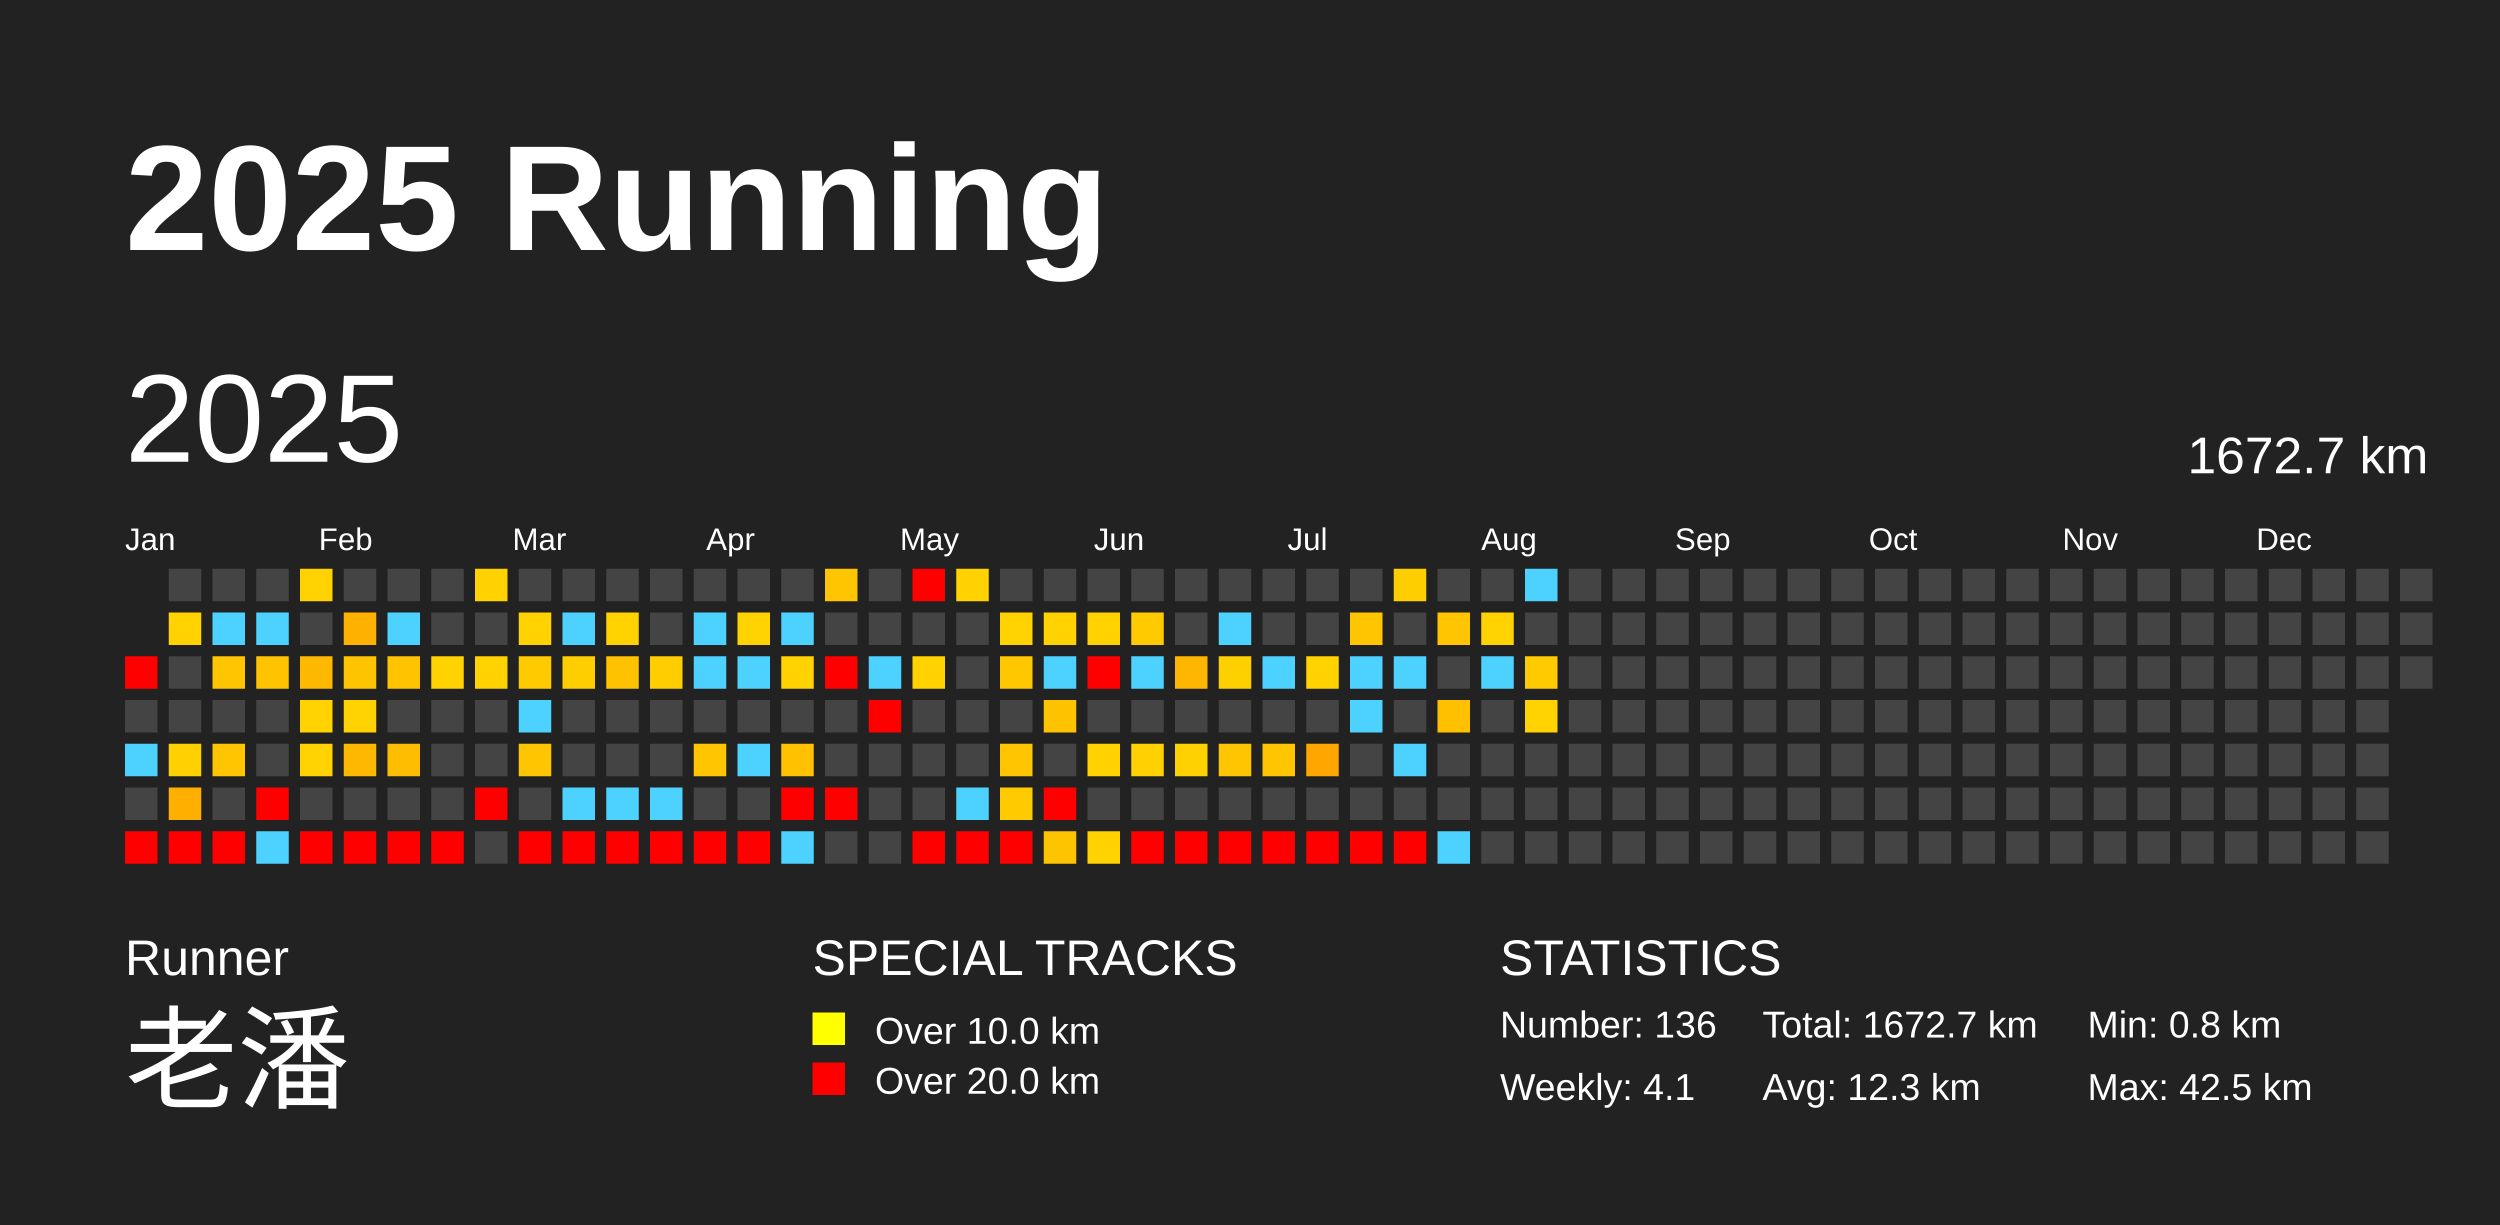
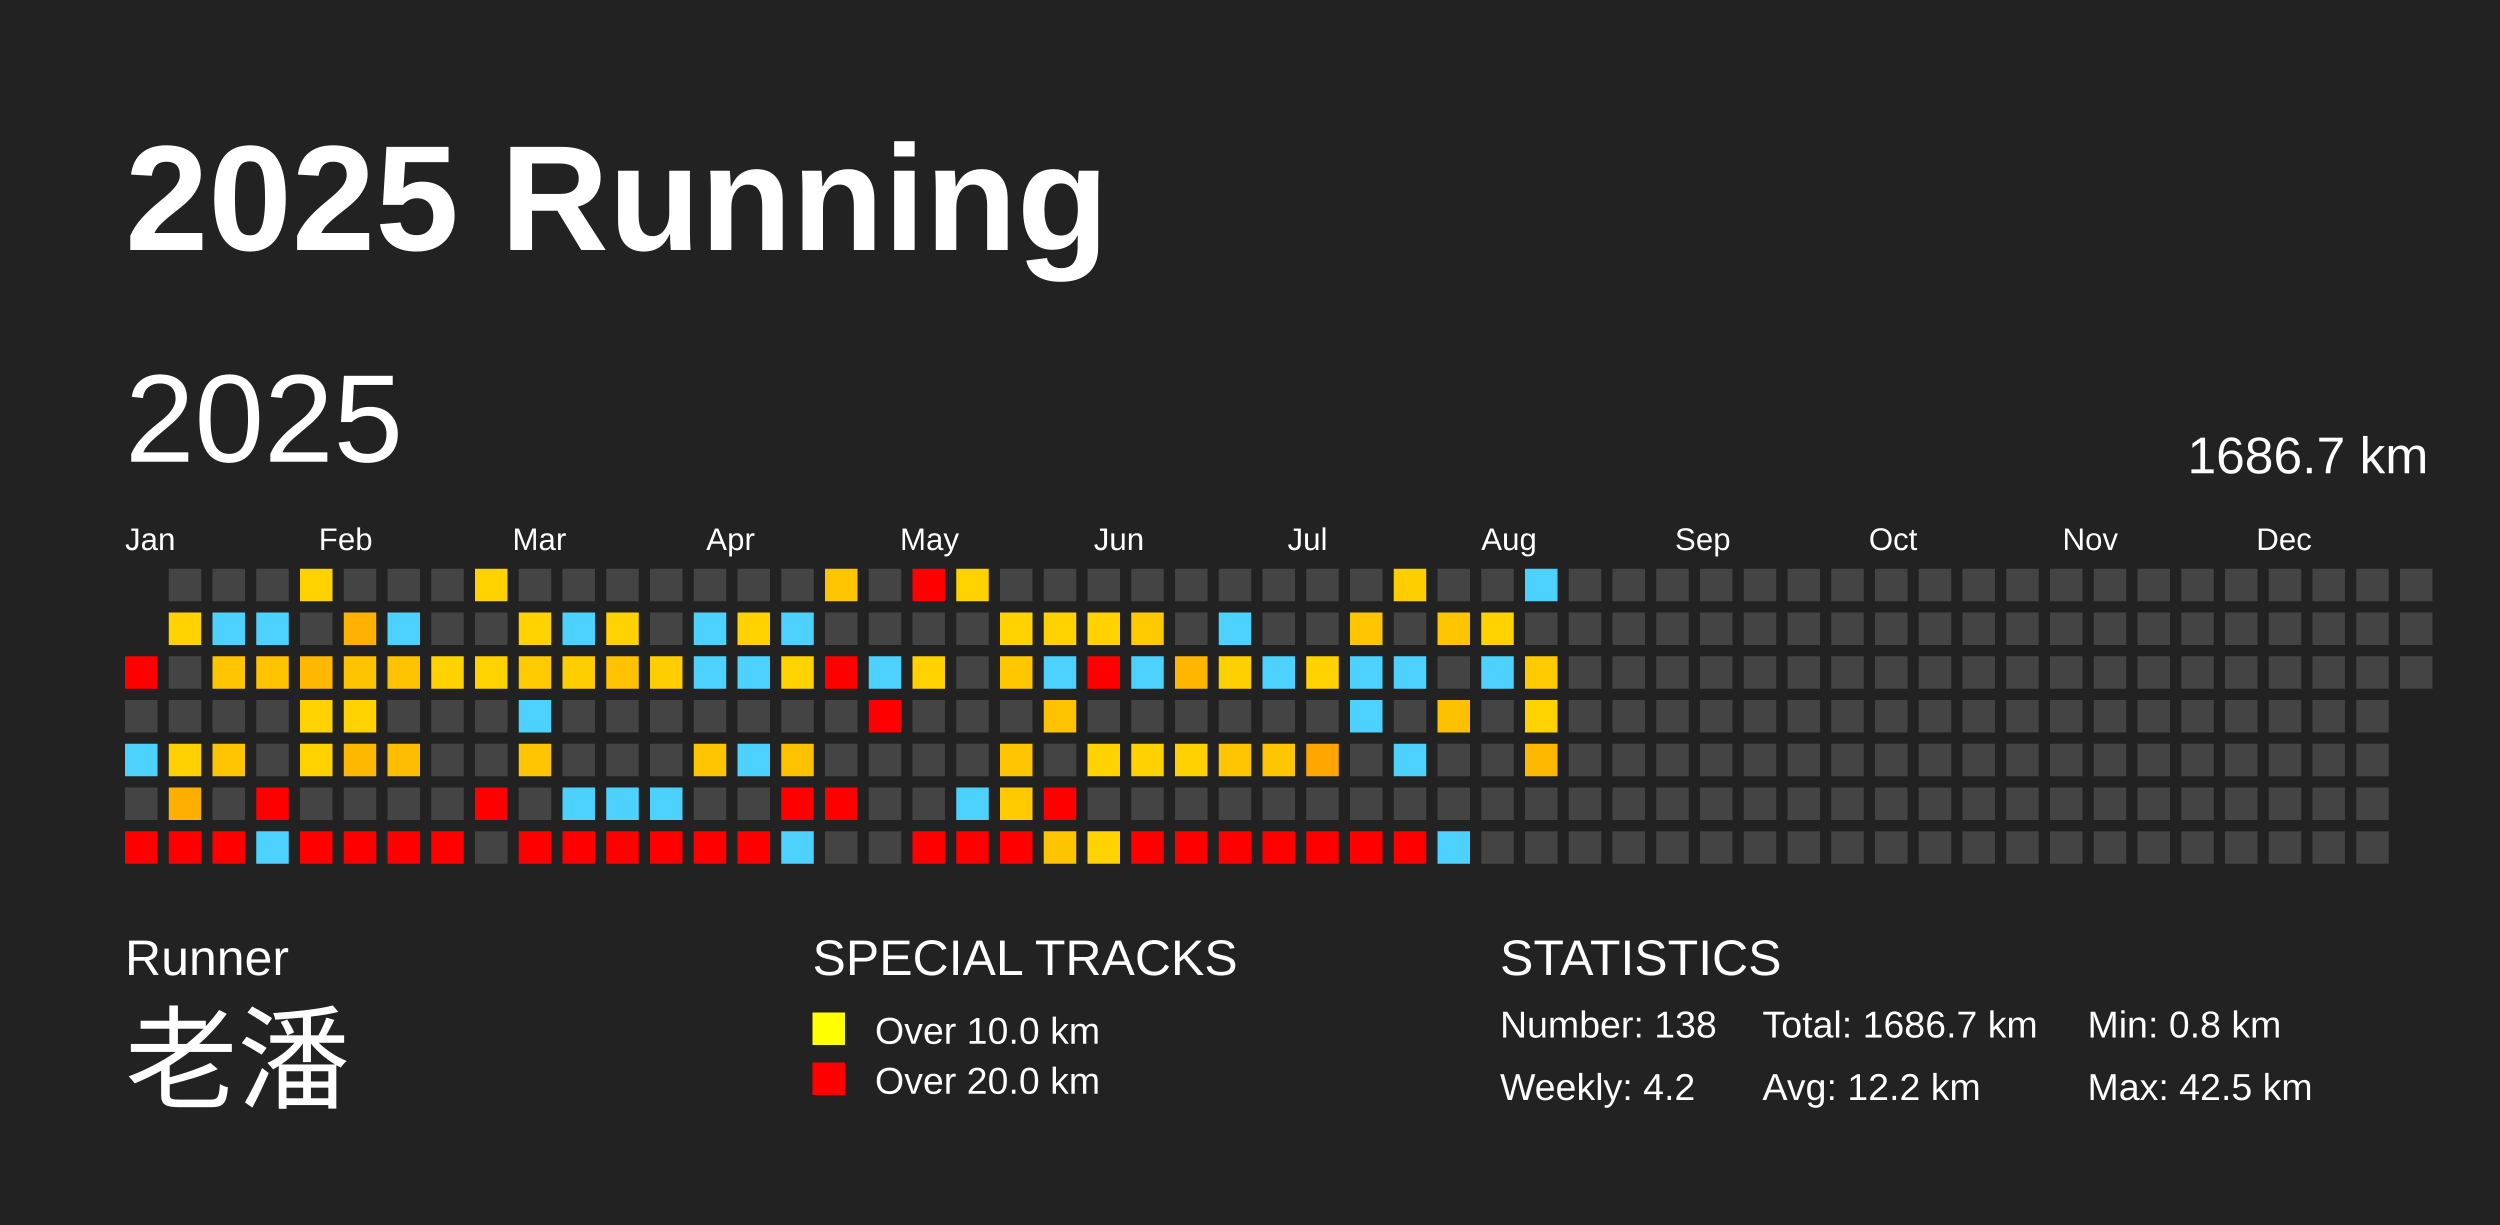
<svg xmlns="http://www.w3.org/2000/svg" baseProfile="full" height="98mm" version="1.1" viewBox="0,0,200,98" width="200mm">
  <defs />
  <rect fill="#222222" height="98" width="200" x="0" y="0" />
  <text fill="#FFFFFF" style="font-size:12px; font-family:Arial; font-weight:bold;" x="10" y="20">2025 Running</text>
  <text fill="#FFFFFF" style="font-size:4px; font-family:Arial" x="10" y="78">Runner</text>
  <text fill="#FFFFFF" style="font-size:9px; font-family:Arial" x="10" y="88">老潘</text>
  <text fill="#FFFFFF" style="font-size:4px; font-family:Arial" x="65" y="78">SPECIAL TRACKS</text>
  <rect fill="yellow" height="2.6" width="2.6" x="65" y="81" />
  <text fill="#FFFFFF" style="font-size:3px; font-family:Arial" x="70" y="83.5">Over 10.0 km</text>
  <rect fill="red" height="2.6" width="2.6" x="65" y="85" />
  <text fill="#FFFFFF" style="font-size:3px; font-family:Arial" x="70" y="87.5">Over 20.0 km</text>
  <text fill="#FFFFFF" style="font-size:4px; font-family:Arial" x="120" y="78">STATISTICS</text>
-   <text fill="#FFFFFF" style="font-size:3px; font-family:Arial" x="120" y="83">Number: 136</text>
-   <text fill="#FFFFFF" style="font-size:3px; font-family:Arial" x="120" y="88">Weekly: 4.1</text>
-   <text fill="#FFFFFF" style="font-size:3px; font-family:Arial" x="141" y="83">Total: 1672.7 km</text>
-   <text fill="#FFFFFF" style="font-size:3px; font-family:Arial" x="141" y="88">Avg: 12.3 km</text>
+   <text fill="#FFFFFF" style="font-size:3px; font-family:Arial" x="120" y="83">Number: 138</text>
+   <text fill="#FFFFFF" style="font-size:3px; font-family:Arial" x="120" y="88">Weekly: 4.2</text>
+   <text fill="#FFFFFF" style="font-size:3px; font-family:Arial" x="141" y="83">Total: 1686.7 km</text>
+   <text fill="#FFFFFF" style="font-size:3px; font-family:Arial" x="141" y="88">Avg: 12.2 km</text>
  <text fill="#FFFFFF" style="font-size:3px; font-family:Arial" x="167" y="83">Min: 0.8 km</text>
  <text fill="#FFFFFF" style="font-size:3px; font-family:Arial" x="167" y="88">Max: 42.5 km</text>
  <text dominant-baseline="hanging" fill="#FFFFFF" style="font-size:10.0px; font-family:Arial;" x="10" y="30">2025</text>
-   <text dominant-baseline="hanging" fill="#FFFFFF" style="font-size:4.125px; font-family:Arial;" x="175" y="35">1672.7 km</text>
+   <text dominant-baseline="hanging" fill="#FFFFFF" style="font-size:4.125px; font-family:Arial;" x="175" y="35">1686.7 km</text>
  <text fill="#FFFFFF" style="font-size:2.5px; font-family:Arial" x="10.0" y="44">Jan</text>
  <text fill="#FFFFFF" style="font-size:2.5px; font-family:Arial" x="25.5" y="44">Feb</text>
  <text fill="#FFFFFF" style="font-size:2.5px; font-family:Arial" x="41.0" y="44">Mar</text>
  <text fill="#FFFFFF" style="font-size:2.5px; font-family:Arial" x="56.5" y="44">Apr</text>
  <text fill="#FFFFFF" style="font-size:2.5px; font-family:Arial" x="72.0" y="44">May</text>
  <text fill="#FFFFFF" style="font-size:2.5px; font-family:Arial" x="87.5" y="44">Jun</text>
  <text fill="#FFFFFF" style="font-size:2.5px; font-family:Arial" x="103.0" y="44">Jul</text>
  <text fill="#FFFFFF" style="font-size:2.5px; font-family:Arial" x="118.5" y="44">Aug</text>
  <text fill="#FFFFFF" style="font-size:2.5px; font-family:Arial" x="134.0" y="44">Sep</text>
  <text fill="#FFFFFF" style="font-size:2.5px; font-family:Arial" x="149.5" y="44">Oct</text>
  <text fill="#FFFFFF" style="font-size:2.5px; font-family:Arial" x="165.0" y="44">Nov</text>
  <text fill="#FFFFFF" style="font-size:2.5px; font-family:Arial" x="180.5" y="44">Dec</text>
  <rect fill="red" height="2.6" width="2.6" x="10.0" y="52.5" />
  <rect fill="#444444" height="2.6" width="2.6" x="10.0" y="56.0" />
  <rect fill="#4dd2ff" height="2.6" width="2.6" x="10.0" y="59.5" />
  <rect fill="#444444" height="2.6" width="2.6" x="10.0" y="63.0" />
  <rect fill="red" height="2.6" width="2.6" x="10.0" y="66.5" />
  <rect fill="#444444" height="2.6" width="2.6" x="13.5" y="45.5" />
  <rect fill="#ffd200" height="2.6" width="2.6" x="13.5" y="49.0" />
  <rect fill="#444444" height="2.6" width="2.6" x="13.5" y="52.5" />
  <rect fill="#444444" height="2.6" width="2.6" x="13.5" y="56.0" />
  <rect fill="#ffd100" height="2.6" width="2.6" x="13.5" y="59.5" />
  <rect fill="#ffaf00" height="2.6" width="2.6" x="13.5" y="63.0" />
  <rect fill="red" height="2.6" width="2.6" x="13.5" y="66.5" />
  <rect fill="#444444" height="2.6" width="2.6" x="17.0" y="45.5" />
  <rect fill="#4dd2ff" height="2.6" width="2.6" x="17.0" y="49.0" />
  <rect fill="#ffc500" height="2.6" width="2.6" x="17.0" y="52.5" />
  <rect fill="#444444" height="2.6" width="2.6" x="17.0" y="56.0" />
  <rect fill="#ffc500" height="2.6" width="2.6" x="17.0" y="59.5" />
  <rect fill="#444444" height="2.6" width="2.6" x="17.0" y="63.0" />
  <rect fill="red" height="2.6" width="2.6" x="17.0" y="66.5" />
  <rect fill="#444444" height="2.6" width="2.6" x="20.5" y="45.5" />
  <rect fill="#4dd2ff" height="2.6" width="2.6" x="20.5" y="49.0" />
  <rect fill="#ffc300" height="2.6" width="2.6" x="20.5" y="52.5" />
  <rect fill="#444444" height="2.6" width="2.6" x="20.5" y="56.0" />
  <rect fill="#444444" height="2.6" width="2.6" x="20.5" y="59.5" />
  <rect fill="red" height="2.6" width="2.6" x="20.5" y="63.0" />
  <rect fill="#4dd2ff" height="2.6" width="2.6" x="20.5" y="66.5" />
  <rect fill="#ffd200" height="2.6" width="2.6" x="24.0" y="45.5" />
  <rect fill="#444444" height="2.6" width="2.6" x="24.0" y="49.0" />
  <rect fill="#ffb800" height="2.6" width="2.6" x="24.0" y="52.5" />
  <rect fill="#ffd200" height="2.6" width="2.6" x="24.0" y="56.0" />
  <rect fill="#ffd200" height="2.6" width="2.6" x="24.0" y="59.5" />
  <rect fill="#444444" height="2.6" width="2.6" x="24.0" y="63.0" />
  <rect fill="red" height="2.6" width="2.6" x="24.0" y="66.5" />
  <rect fill="#444444" height="2.6" width="2.6" x="27.5" y="45.5" />
  <rect fill="#ffb100" height="2.6" width="2.6" x="27.5" y="49.0" />
  <rect fill="#ffc400" height="2.6" width="2.6" x="27.5" y="52.5" />
  <rect fill="#ffd200" height="2.6" width="2.6" x="27.5" y="56.0" />
  <rect fill="#ffb800" height="2.6" width="2.6" x="27.5" y="59.5" />
  <rect fill="#444444" height="2.6" width="2.6" x="27.5" y="63.0" />
  <rect fill="red" height="2.6" width="2.6" x="27.5" y="66.5" />
  <rect fill="#444444" height="2.6" width="2.6" x="31.0" y="45.5" />
  <rect fill="#4dd2ff" height="2.6" width="2.6" x="31.0" y="49.0" />
  <rect fill="#ffc300" height="2.6" width="2.6" x="31.0" y="52.5" />
  <rect fill="#444444" height="2.6" width="2.6" x="31.0" y="56.0" />
  <rect fill="#ffbd00" height="2.6" width="2.6" x="31.0" y="59.5" />
  <rect fill="#444444" height="2.6" width="2.6" x="31.0" y="63.0" />
  <rect fill="red" height="2.6" width="2.6" x="31.0" y="66.5" />
  <rect fill="#444444" height="2.6" width="2.6" x="34.5" y="45.5" />
  <rect fill="#444444" height="2.6" width="2.6" x="34.5" y="49.0" />
  <rect fill="#ffd200" height="2.6" width="2.6" x="34.5" y="52.5" />
  <rect fill="#444444" height="2.6" width="2.6" x="34.5" y="56.0" />
  <rect fill="#444444" height="2.6" width="2.6" x="34.5" y="59.5" />
  <rect fill="#444444" height="2.6" width="2.6" x="34.5" y="63.0" />
  <rect fill="red" height="2.6" width="2.6" x="34.5" y="66.5" />
  <rect fill="#ffd200" height="2.6" width="2.6" x="38.0" y="45.5" />
  <rect fill="#444444" height="2.6" width="2.6" x="38.0" y="49.0" />
  <rect fill="#ffd200" height="2.6" width="2.6" x="38.0" y="52.5" />
  <rect fill="#444444" height="2.6" width="2.6" x="38.0" y="56.0" />
  <rect fill="#444444" height="2.6" width="2.6" x="38.0" y="59.5" />
  <rect fill="red" height="2.6" width="2.6" x="38.0" y="63.0" />
  <rect fill="#444444" height="2.6" width="2.6" x="38.0" y="66.5" />
  <rect fill="#444444" height="2.6" width="2.6" x="41.5" y="45.5" />
  <rect fill="#ffd200" height="2.6" width="2.6" x="41.5" y="49.0" />
  <rect fill="#ffcb00" height="2.6" width="2.6" x="41.5" y="52.5" />
  <rect fill="#4dd2ff" height="2.6" width="2.6" x="41.5" y="56.0" />
  <rect fill="#ffc500" height="2.6" width="2.6" x="41.5" y="59.5" />
  <rect fill="#444444" height="2.6" width="2.6" x="41.5" y="63.0" />
  <rect fill="red" height="2.6" width="2.6" x="41.5" y="66.5" />
  <rect fill="#444444" height="2.6" width="2.6" x="45.0" y="45.5" />
  <rect fill="#4dd2ff" height="2.6" width="2.6" x="45.0" y="49.0" />
  <rect fill="#ffce00" height="2.6" width="2.6" x="45.0" y="52.5" />
  <rect fill="#444444" height="2.6" width="2.6" x="45.0" y="56.0" />
  <rect fill="#444444" height="2.6" width="2.6" x="45.0" y="59.5" />
  <rect fill="#4dd2ff" height="2.6" width="2.6" x="45.0" y="63.0" />
  <rect fill="red" height="2.6" width="2.6" x="45.0" y="66.5" />
  <rect fill="#444444" height="2.6" width="2.6" x="48.5" y="45.5" />
  <rect fill="#ffd200" height="2.6" width="2.6" x="48.5" y="49.0" />
  <rect fill="#ffc200" height="2.6" width="2.6" x="48.5" y="52.5" />
  <rect fill="#444444" height="2.6" width="2.6" x="48.5" y="56.0" />
  <rect fill="#444444" height="2.6" width="2.6" x="48.5" y="59.5" />
  <rect fill="#4dd2ff" height="2.6" width="2.6" x="48.5" y="63.0" />
  <rect fill="red" height="2.6" width="2.6" x="48.5" y="66.5" />
  <rect fill="#444444" height="2.6" width="2.6" x="52.0" y="45.5" />
  <rect fill="#444444" height="2.6" width="2.6" x="52.0" y="49.0" />
  <rect fill="#ffcd00" height="2.6" width="2.6" x="52.0" y="52.5" />
  <rect fill="#444444" height="2.6" width="2.6" x="52.0" y="56.0" />
  <rect fill="#444444" height="2.6" width="2.6" x="52.0" y="59.5" />
  <rect fill="#4dd2ff" height="2.6" width="2.6" x="52.0" y="63.0" />
  <rect fill="red" height="2.6" width="2.6" x="52.0" y="66.5" />
  <rect fill="#444444" height="2.6" width="2.6" x="55.5" y="45.5" />
  <rect fill="#4dd2ff" height="2.6" width="2.6" x="55.5" y="49.0" />
  <rect fill="#4dd2ff" height="2.6" width="2.6" x="55.5" y="52.5" />
  <rect fill="#444444" height="2.6" width="2.6" x="55.5" y="56.0" />
  <rect fill="#ffc500" height="2.6" width="2.6" x="55.5" y="59.5" />
  <rect fill="#444444" height="2.6" width="2.6" x="55.5" y="63.0" />
  <rect fill="red" height="2.6" width="2.6" x="55.5" y="66.5" />
  <rect fill="#444444" height="2.6" width="2.6" x="59.0" y="45.5" />
  <rect fill="#ffd200" height="2.6" width="2.6" x="59.0" y="49.0" />
  <rect fill="#4dd2ff" height="2.6" width="2.6" x="59.0" y="52.5" />
  <rect fill="#444444" height="2.6" width="2.6" x="59.0" y="56.0" />
  <rect fill="#4dd2ff" height="2.6" width="2.6" x="59.0" y="59.5" />
  <rect fill="#444444" height="2.6" width="2.6" x="59.0" y="63.0" />
  <rect fill="red" height="2.6" width="2.6" x="59.0" y="66.5" />
  <rect fill="#444444" height="2.6" width="2.6" x="62.5" y="45.5" />
  <rect fill="#4dd2ff" height="2.6" width="2.6" x="62.5" y="49.0" />
  <rect fill="#ffd200" height="2.6" width="2.6" x="62.5" y="52.5" />
  <rect fill="#444444" height="2.6" width="2.6" x="62.5" y="56.0" />
  <rect fill="#ffc100" height="2.6" width="2.6" x="62.5" y="59.5" />
  <rect fill="red" height="2.6" width="2.6" x="62.5" y="63.0" />
  <rect fill="#4dd2ff" height="2.6" width="2.6" x="62.5" y="66.5" />
  <rect fill="#ffc500" height="2.6" width="2.6" x="66.0" y="45.5" />
  <rect fill="#444444" height="2.6" width="2.6" x="66.0" y="49.0" />
  <rect fill="red" height="2.6" width="2.6" x="66.0" y="52.5" />
  <rect fill="#444444" height="2.6" width="2.6" x="66.0" y="56.0" />
  <rect fill="#444444" height="2.6" width="2.6" x="66.0" y="59.5" />
  <rect fill="red" height="2.6" width="2.6" x="66.0" y="63.0" />
  <rect fill="#444444" height="2.6" width="2.6" x="66.0" y="66.5" />
  <rect fill="#444444" height="2.6" width="2.6" x="69.5" y="45.5" />
  <rect fill="#444444" height="2.6" width="2.6" x="69.5" y="49.0" />
  <rect fill="#4dd2ff" height="2.6" width="2.6" x="69.5" y="52.5" />
  <rect fill="red" height="2.6" width="2.6" x="69.5" y="56.0" />
  <rect fill="#444444" height="2.6" width="2.6" x="69.5" y="59.5" />
  <rect fill="#444444" height="2.6" width="2.6" x="69.5" y="63.0" />
  <rect fill="#444444" height="2.6" width="2.6" x="69.5" y="66.5" />
  <rect fill="red" height="2.6" width="2.6" x="73.0" y="45.5" />
  <rect fill="#444444" height="2.6" width="2.6" x="73.0" y="49.0" />
  <rect fill="#ffd200" height="2.6" width="2.6" x="73.0" y="52.5" />
  <rect fill="#444444" height="2.6" width="2.6" x="73.0" y="56.0" />
  <rect fill="#444444" height="2.6" width="2.6" x="73.0" y="59.5" />
  <rect fill="#444444" height="2.6" width="2.6" x="73.0" y="63.0" />
  <rect fill="red" height="2.6" width="2.6" x="73.0" y="66.5" />
  <rect fill="#ffd200" height="2.6" width="2.6" x="76.5" y="45.5" />
  <rect fill="#444444" height="2.6" width="2.6" x="76.5" y="49.0" />
  <rect fill="#444444" height="2.6" width="2.6" x="76.5" y="52.5" />
  <rect fill="#444444" height="2.6" width="2.6" x="76.5" y="56.0" />
  <rect fill="#444444" height="2.6" width="2.6" x="76.5" y="59.5" />
  <rect fill="#4dd2ff" height="2.6" width="2.6" x="76.5" y="63.0" />
  <rect fill="red" height="2.6" width="2.6" x="76.5" y="66.5" />
  <rect fill="#444444" height="2.6" width="2.6" x="80.0" y="45.5" />
  <rect fill="#ffd200" height="2.6" width="2.6" x="80.0" y="49.0" />
  <rect fill="#ffc700" height="2.6" width="2.6" x="80.0" y="52.5" />
  <rect fill="#444444" height="2.6" width="2.6" x="80.0" y="56.0" />
  <rect fill="#ffc500" height="2.6" width="2.6" x="80.0" y="59.5" />
  <rect fill="#ffcb00" height="2.6" width="2.6" x="80.0" y="63.0" />
  <rect fill="red" height="2.6" width="2.6" x="80.0" y="66.5" />
  <rect fill="#444444" height="2.6" width="2.6" x="83.5" y="45.5" />
  <rect fill="#ffd200" height="2.6" width="2.6" x="83.5" y="49.0" />
  <rect fill="#4dd2ff" height="2.6" width="2.6" x="83.5" y="52.5" />
  <rect fill="#ffc200" height="2.6" width="2.6" x="83.5" y="56.0" />
  <rect fill="#444444" height="2.6" width="2.6" x="83.5" y="59.5" />
  <rect fill="red" height="2.6" width="2.6" x="83.5" y="63.0" />
  <rect fill="#ffc400" height="2.6" width="2.6" x="83.5" y="66.5" />
  <rect fill="#444444" height="2.6" width="2.6" x="87.0" y="45.5" />
  <rect fill="#ffd200" height="2.6" width="2.6" x="87.0" y="49.0" />
  <rect fill="red" height="2.6" width="2.6" x="87.0" y="52.5" />
  <rect fill="#444444" height="2.6" width="2.6" x="87.0" y="56.0" />
  <rect fill="#ffd200" height="2.6" width="2.6" x="87.0" y="59.5" />
  <rect fill="#444444" height="2.6" width="2.6" x="87.0" y="63.0" />
  <rect fill="#ffd200" height="2.6" width="2.6" x="87.0" y="66.5" />
  <rect fill="#444444" height="2.6" width="2.6" x="90.5" y="45.5" />
  <rect fill="#ffca00" height="2.6" width="2.6" x="90.5" y="49.0" />
  <rect fill="#4dd2ff" height="2.6" width="2.6" x="90.5" y="52.5" />
  <rect fill="#444444" height="2.6" width="2.6" x="90.5" y="56.0" />
  <rect fill="#ffd100" height="2.6" width="2.6" x="90.5" y="59.5" />
  <rect fill="#444444" height="2.6" width="2.6" x="90.5" y="63.0" />
  <rect fill="red" height="2.6" width="2.6" x="90.5" y="66.5" />
  <rect fill="#444444" height="2.6" width="2.6" x="94.0" y="45.5" />
  <rect fill="#444444" height="2.6" width="2.6" x="94.0" y="49.0" />
  <rect fill="#ffb600" height="2.6" width="2.6" x="94.0" y="52.5" />
  <rect fill="#444444" height="2.6" width="2.6" x="94.0" y="56.0" />
  <rect fill="#ffd100" height="2.6" width="2.6" x="94.0" y="59.5" />
  <rect fill="#444444" height="2.6" width="2.6" x="94.0" y="63.0" />
  <rect fill="red" height="2.6" width="2.6" x="94.0" y="66.5" />
  <rect fill="#444444" height="2.6" width="2.6" x="97.5" y="45.5" />
  <rect fill="#4dd2ff" height="2.6" width="2.6" x="97.5" y="49.0" />
  <rect fill="#ffd000" height="2.6" width="2.6" x="97.5" y="52.5" />
  <rect fill="#444444" height="2.6" width="2.6" x="97.5" y="56.0" />
  <rect fill="#ffc500" height="2.6" width="2.6" x="97.5" y="59.5" />
  <rect fill="#444444" height="2.6" width="2.6" x="97.5" y="63.0" />
  <rect fill="red" height="2.6" width="2.6" x="97.5" y="66.5" />
  <rect fill="#444444" height="2.6" width="2.6" x="101.0" y="45.5" />
  <rect fill="#444444" height="2.6" width="2.6" x="101.0" y="49.0" />
  <rect fill="#4dd2ff" height="2.6" width="2.6" x="101.0" y="52.5" />
  <rect fill="#444444" height="2.6" width="2.6" x="101.0" y="56.0" />
  <rect fill="#ffc500" height="2.6" width="2.6" x="101.0" y="59.5" />
  <rect fill="#444444" height="2.6" width="2.6" x="101.0" y="63.0" />
  <rect fill="red" height="2.6" width="2.6" x="101.0" y="66.5" />
  <rect fill="#444444" height="2.6" width="2.6" x="104.5" y="45.5" />
  <rect fill="#444444" height="2.6" width="2.6" x="104.5" y="49.0" />
  <rect fill="#ffd200" height="2.6" width="2.6" x="104.5" y="52.5" />
  <rect fill="#444444" height="2.6" width="2.6" x="104.5" y="56.0" />
  <rect fill="#ffa700" height="2.6" width="2.6" x="104.5" y="59.5" />
  <rect fill="#444444" height="2.6" width="2.6" x="104.5" y="63.0" />
  <rect fill="red" height="2.6" width="2.6" x="104.5" y="66.5" />
  <rect fill="#444444" height="2.6" width="2.6" x="108.0" y="45.5" />
  <rect fill="#ffc500" height="2.6" width="2.6" x="108.0" y="49.0" />
  <rect fill="#4dd2ff" height="2.6" width="2.6" x="108.0" y="52.5" />
  <rect fill="#4dd2ff" height="2.6" width="2.6" x="108.0" y="56.0" />
  <rect fill="#444444" height="2.6" width="2.6" x="108.0" y="59.5" />
  <rect fill="#444444" height="2.6" width="2.6" x="108.0" y="63.0" />
  <rect fill="red" height="2.6" width="2.6" x="108.0" y="66.5" />
  <rect fill="#ffce00" height="2.6" width="2.6" x="111.5" y="45.5" />
  <rect fill="#444444" height="2.6" width="2.6" x="111.5" y="49.0" />
  <rect fill="#4dd2ff" height="2.6" width="2.6" x="111.5" y="52.5" />
  <rect fill="#444444" height="2.6" width="2.6" x="111.5" y="56.0" />
  <rect fill="#4dd2ff" height="2.6" width="2.6" x="111.5" y="59.5" />
  <rect fill="#444444" height="2.6" width="2.6" x="111.5" y="63.0" />
  <rect fill="red" height="2.6" width="2.6" x="111.5" y="66.5" />
  <rect fill="#444444" height="2.6" width="2.6" x="115.0" y="45.5" />
  <rect fill="#ffc500" height="2.6" width="2.6" x="115.0" y="49.0" />
  <rect fill="#444444" height="2.6" width="2.6" x="115.0" y="52.5" />
  <rect fill="#ffc000" height="2.6" width="2.6" x="115.0" y="56.0" />
  <rect fill="#444444" height="2.6" width="2.6" x="115.0" y="59.5" />
  <rect fill="#444444" height="2.6" width="2.6" x="115.0" y="63.0" />
  <rect fill="#4dd2ff" height="2.6" width="2.6" x="115.0" y="66.5" />
  <rect fill="#444444" height="2.6" width="2.6" x="118.5" y="45.5" />
  <rect fill="#ffd200" height="2.6" width="2.6" x="118.5" y="49.0" />
  <rect fill="#4dd2ff" height="2.6" width="2.6" x="118.5" y="52.5" />
  <rect fill="#444444" height="2.6" width="2.6" x="118.5" y="56.0" />
  <rect fill="#444444" height="2.6" width="2.6" x="118.5" y="59.5" />
  <rect fill="#444444" height="2.6" width="2.6" x="118.5" y="63.0" />
  <rect fill="#444444" height="2.6" width="2.6" x="118.5" y="66.5" />
  <rect fill="#4dd2ff" height="2.6" width="2.6" x="122.0" y="45.5" />
  <rect fill="#444444" height="2.6" width="2.6" x="122.0" y="49.0" />
  <rect fill="#ffcb00" height="2.6" width="2.6" x="122.0" y="52.5" />
  <rect fill="#ffd200" height="2.6" width="2.6" x="122.0" y="56.0" />
-   <rect fill="#444444" height="2.6" width="2.6" x="122.0" y="59.5" />
+   <rect fill="#ffb800" height="2.6" width="2.6" x="122.0" y="59.5" />
  <rect fill="#444444" height="2.6" width="2.6" x="122.0" y="63.0" />
  <rect fill="#444444" height="2.6" width="2.6" x="122.0" y="66.5" />
  <rect fill="#444444" height="2.6" width="2.6" x="125.5" y="45.5" />
  <rect fill="#444444" height="2.6" width="2.6" x="125.5" y="49.0" />
  <rect fill="#444444" height="2.6" width="2.6" x="125.5" y="52.5" />
  <rect fill="#444444" height="2.6" width="2.6" x="125.5" y="56.0" />
  <rect fill="#444444" height="2.6" width="2.6" x="125.5" y="59.5" />
  <rect fill="#444444" height="2.6" width="2.6" x="125.5" y="63.0" />
  <rect fill="#444444" height="2.6" width="2.6" x="125.5" y="66.5" />
  <rect fill="#444444" height="2.6" width="2.6" x="129.0" y="45.5" />
  <rect fill="#444444" height="2.6" width="2.6" x="129.0" y="49.0" />
  <rect fill="#444444" height="2.6" width="2.6" x="129.0" y="52.5" />
  <rect fill="#444444" height="2.6" width="2.6" x="129.0" y="56.0" />
  <rect fill="#444444" height="2.6" width="2.6" x="129.0" y="59.5" />
  <rect fill="#444444" height="2.6" width="2.6" x="129.0" y="63.0" />
  <rect fill="#444444" height="2.6" width="2.6" x="129.0" y="66.5" />
  <rect fill="#444444" height="2.6" width="2.6" x="132.5" y="45.5" />
  <rect fill="#444444" height="2.6" width="2.6" x="132.5" y="49.0" />
  <rect fill="#444444" height="2.6" width="2.6" x="132.5" y="52.5" />
  <rect fill="#444444" height="2.6" width="2.6" x="132.5" y="56.0" />
  <rect fill="#444444" height="2.6" width="2.6" x="132.5" y="59.5" />
  <rect fill="#444444" height="2.6" width="2.6" x="132.5" y="63.0" />
  <rect fill="#444444" height="2.6" width="2.6" x="132.5" y="66.5" />
  <rect fill="#444444" height="2.6" width="2.6" x="136.0" y="45.5" />
  <rect fill="#444444" height="2.6" width="2.6" x="136.0" y="49.0" />
  <rect fill="#444444" height="2.6" width="2.6" x="136.0" y="52.5" />
  <rect fill="#444444" height="2.6" width="2.6" x="136.0" y="56.0" />
  <rect fill="#444444" height="2.6" width="2.6" x="136.0" y="59.5" />
  <rect fill="#444444" height="2.6" width="2.6" x="136.0" y="63.0" />
  <rect fill="#444444" height="2.6" width="2.6" x="136.0" y="66.5" />
  <rect fill="#444444" height="2.6" width="2.6" x="139.5" y="45.5" />
  <rect fill="#444444" height="2.6" width="2.6" x="139.5" y="49.0" />
  <rect fill="#444444" height="2.6" width="2.6" x="139.5" y="52.5" />
  <rect fill="#444444" height="2.6" width="2.6" x="139.5" y="56.0" />
  <rect fill="#444444" height="2.6" width="2.6" x="139.5" y="59.5" />
  <rect fill="#444444" height="2.6" width="2.6" x="139.5" y="63.0" />
  <rect fill="#444444" height="2.6" width="2.6" x="139.5" y="66.5" />
  <rect fill="#444444" height="2.6" width="2.6" x="143.0" y="45.5" />
  <rect fill="#444444" height="2.6" width="2.6" x="143.0" y="49.0" />
  <rect fill="#444444" height="2.6" width="2.6" x="143.0" y="52.5" />
  <rect fill="#444444" height="2.6" width="2.6" x="143.0" y="56.0" />
  <rect fill="#444444" height="2.6" width="2.6" x="143.0" y="59.5" />
  <rect fill="#444444" height="2.6" width="2.6" x="143.0" y="63.0" />
  <rect fill="#444444" height="2.6" width="2.6" x="143.0" y="66.5" />
  <rect fill="#444444" height="2.6" width="2.6" x="146.5" y="45.5" />
  <rect fill="#444444" height="2.6" width="2.6" x="146.5" y="49.0" />
  <rect fill="#444444" height="2.6" width="2.6" x="146.5" y="52.5" />
  <rect fill="#444444" height="2.6" width="2.6" x="146.5" y="56.0" />
  <rect fill="#444444" height="2.6" width="2.6" x="146.5" y="59.5" />
  <rect fill="#444444" height="2.6" width="2.6" x="146.5" y="63.0" />
  <rect fill="#444444" height="2.6" width="2.6" x="146.5" y="66.5" />
  <rect fill="#444444" height="2.6" width="2.6" x="150.0" y="45.5" />
  <rect fill="#444444" height="2.6" width="2.6" x="150.0" y="49.0" />
  <rect fill="#444444" height="2.6" width="2.6" x="150.0" y="52.5" />
  <rect fill="#444444" height="2.6" width="2.6" x="150.0" y="56.0" />
  <rect fill="#444444" height="2.6" width="2.6" x="150.0" y="59.5" />
  <rect fill="#444444" height="2.6" width="2.6" x="150.0" y="63.0" />
  <rect fill="#444444" height="2.6" width="2.6" x="150.0" y="66.5" />
  <rect fill="#444444" height="2.6" width="2.6" x="153.5" y="45.5" />
  <rect fill="#444444" height="2.6" width="2.6" x="153.5" y="49.0" />
  <rect fill="#444444" height="2.6" width="2.6" x="153.5" y="52.5" />
  <rect fill="#444444" height="2.6" width="2.6" x="153.5" y="56.0" />
  <rect fill="#444444" height="2.6" width="2.6" x="153.5" y="59.5" />
  <rect fill="#444444" height="2.6" width="2.6" x="153.5" y="63.0" />
  <rect fill="#444444" height="2.6" width="2.6" x="153.5" y="66.5" />
  <rect fill="#444444" height="2.6" width="2.6" x="157.0" y="45.5" />
  <rect fill="#444444" height="2.6" width="2.6" x="157.0" y="49.0" />
  <rect fill="#444444" height="2.6" width="2.6" x="157.0" y="52.5" />
  <rect fill="#444444" height="2.6" width="2.6" x="157.0" y="56.0" />
  <rect fill="#444444" height="2.6" width="2.6" x="157.0" y="59.5" />
  <rect fill="#444444" height="2.6" width="2.6" x="157.0" y="63.0" />
  <rect fill="#444444" height="2.6" width="2.6" x="157.0" y="66.5" />
  <rect fill="#444444" height="2.6" width="2.6" x="160.5" y="45.5" />
  <rect fill="#444444" height="2.6" width="2.6" x="160.5" y="49.0" />
  <rect fill="#444444" height="2.6" width="2.6" x="160.5" y="52.5" />
  <rect fill="#444444" height="2.6" width="2.6" x="160.5" y="56.0" />
  <rect fill="#444444" height="2.6" width="2.6" x="160.5" y="59.5" />
  <rect fill="#444444" height="2.6" width="2.6" x="160.5" y="63.0" />
  <rect fill="#444444" height="2.6" width="2.6" x="160.5" y="66.5" />
  <rect fill="#444444" height="2.6" width="2.6" x="164.0" y="45.5" />
  <rect fill="#444444" height="2.6" width="2.6" x="164.0" y="49.0" />
  <rect fill="#444444" height="2.6" width="2.6" x="164.0" y="52.5" />
  <rect fill="#444444" height="2.6" width="2.6" x="164.0" y="56.0" />
  <rect fill="#444444" height="2.6" width="2.6" x="164.0" y="59.5" />
  <rect fill="#444444" height="2.6" width="2.6" x="164.0" y="63.0" />
  <rect fill="#444444" height="2.6" width="2.6" x="164.0" y="66.5" />
  <rect fill="#444444" height="2.6" width="2.6" x="167.5" y="45.5" />
  <rect fill="#444444" height="2.6" width="2.6" x="167.5" y="49.0" />
  <rect fill="#444444" height="2.6" width="2.6" x="167.5" y="52.5" />
  <rect fill="#444444" height="2.6" width="2.6" x="167.5" y="56.0" />
  <rect fill="#444444" height="2.6" width="2.6" x="167.5" y="59.5" />
  <rect fill="#444444" height="2.6" width="2.6" x="167.5" y="63.0" />
  <rect fill="#444444" height="2.6" width="2.6" x="167.5" y="66.5" />
  <rect fill="#444444" height="2.6" width="2.6" x="171.0" y="45.5" />
  <rect fill="#444444" height="2.6" width="2.6" x="171.0" y="49.0" />
  <rect fill="#444444" height="2.6" width="2.6" x="171.0" y="52.5" />
  <rect fill="#444444" height="2.6" width="2.6" x="171.0" y="56.0" />
  <rect fill="#444444" height="2.6" width="2.6" x="171.0" y="59.5" />
  <rect fill="#444444" height="2.6" width="2.6" x="171.0" y="63.0" />
  <rect fill="#444444" height="2.6" width="2.6" x="171.0" y="66.5" />
  <rect fill="#444444" height="2.6" width="2.6" x="174.5" y="45.5" />
  <rect fill="#444444" height="2.6" width="2.6" x="174.5" y="49.0" />
  <rect fill="#444444" height="2.6" width="2.6" x="174.5" y="52.5" />
  <rect fill="#444444" height="2.6" width="2.6" x="174.5" y="56.0" />
  <rect fill="#444444" height="2.6" width="2.6" x="174.5" y="59.5" />
  <rect fill="#444444" height="2.6" width="2.6" x="174.5" y="63.0" />
  <rect fill="#444444" height="2.6" width="2.6" x="174.5" y="66.5" />
  <rect fill="#444444" height="2.6" width="2.6" x="178.0" y="45.5" />
  <rect fill="#444444" height="2.6" width="2.6" x="178.0" y="49.0" />
  <rect fill="#444444" height="2.6" width="2.6" x="178.0" y="52.5" />
  <rect fill="#444444" height="2.6" width="2.6" x="178.0" y="56.0" />
  <rect fill="#444444" height="2.6" width="2.6" x="178.0" y="59.5" />
  <rect fill="#444444" height="2.6" width="2.6" x="178.0" y="63.0" />
  <rect fill="#444444" height="2.6" width="2.6" x="178.0" y="66.5" />
  <rect fill="#444444" height="2.6" width="2.6" x="181.5" y="45.5" />
  <rect fill="#444444" height="2.6" width="2.6" x="181.5" y="49.0" />
  <rect fill="#444444" height="2.6" width="2.6" x="181.5" y="52.5" />
  <rect fill="#444444" height="2.6" width="2.6" x="181.5" y="56.0" />
  <rect fill="#444444" height="2.6" width="2.6" x="181.5" y="59.5" />
  <rect fill="#444444" height="2.6" width="2.6" x="181.5" y="63.0" />
  <rect fill="#444444" height="2.6" width="2.6" x="181.5" y="66.5" />
  <rect fill="#444444" height="2.6" width="2.6" x="185.0" y="45.5" />
  <rect fill="#444444" height="2.6" width="2.6" x="185.0" y="49.0" />
  <rect fill="#444444" height="2.6" width="2.6" x="185.0" y="52.5" />
  <rect fill="#444444" height="2.6" width="2.6" x="185.0" y="56.0" />
  <rect fill="#444444" height="2.6" width="2.6" x="185.0" y="59.5" />
  <rect fill="#444444" height="2.6" width="2.6" x="185.0" y="63.0" />
  <rect fill="#444444" height="2.6" width="2.6" x="185.0" y="66.5" />
  <rect fill="#444444" height="2.6" width="2.6" x="188.5" y="45.5" />
  <rect fill="#444444" height="2.6" width="2.6" x="188.5" y="49.0" />
  <rect fill="#444444" height="2.6" width="2.6" x="188.5" y="52.5" />
  <rect fill="#444444" height="2.6" width="2.6" x="188.5" y="56.0" />
  <rect fill="#444444" height="2.6" width="2.6" x="188.5" y="59.5" />
  <rect fill="#444444" height="2.6" width="2.6" x="188.5" y="63.0" />
  <rect fill="#444444" height="2.6" width="2.6" x="188.5" y="66.5" />
  <rect fill="#444444" height="2.6" width="2.6" x="192.0" y="45.5" />
  <rect fill="#444444" height="2.6" width="2.6" x="192.0" y="49.0" />
  <rect fill="#444444" height="2.6" width="2.6" x="192.0" y="52.5" />
</svg>
